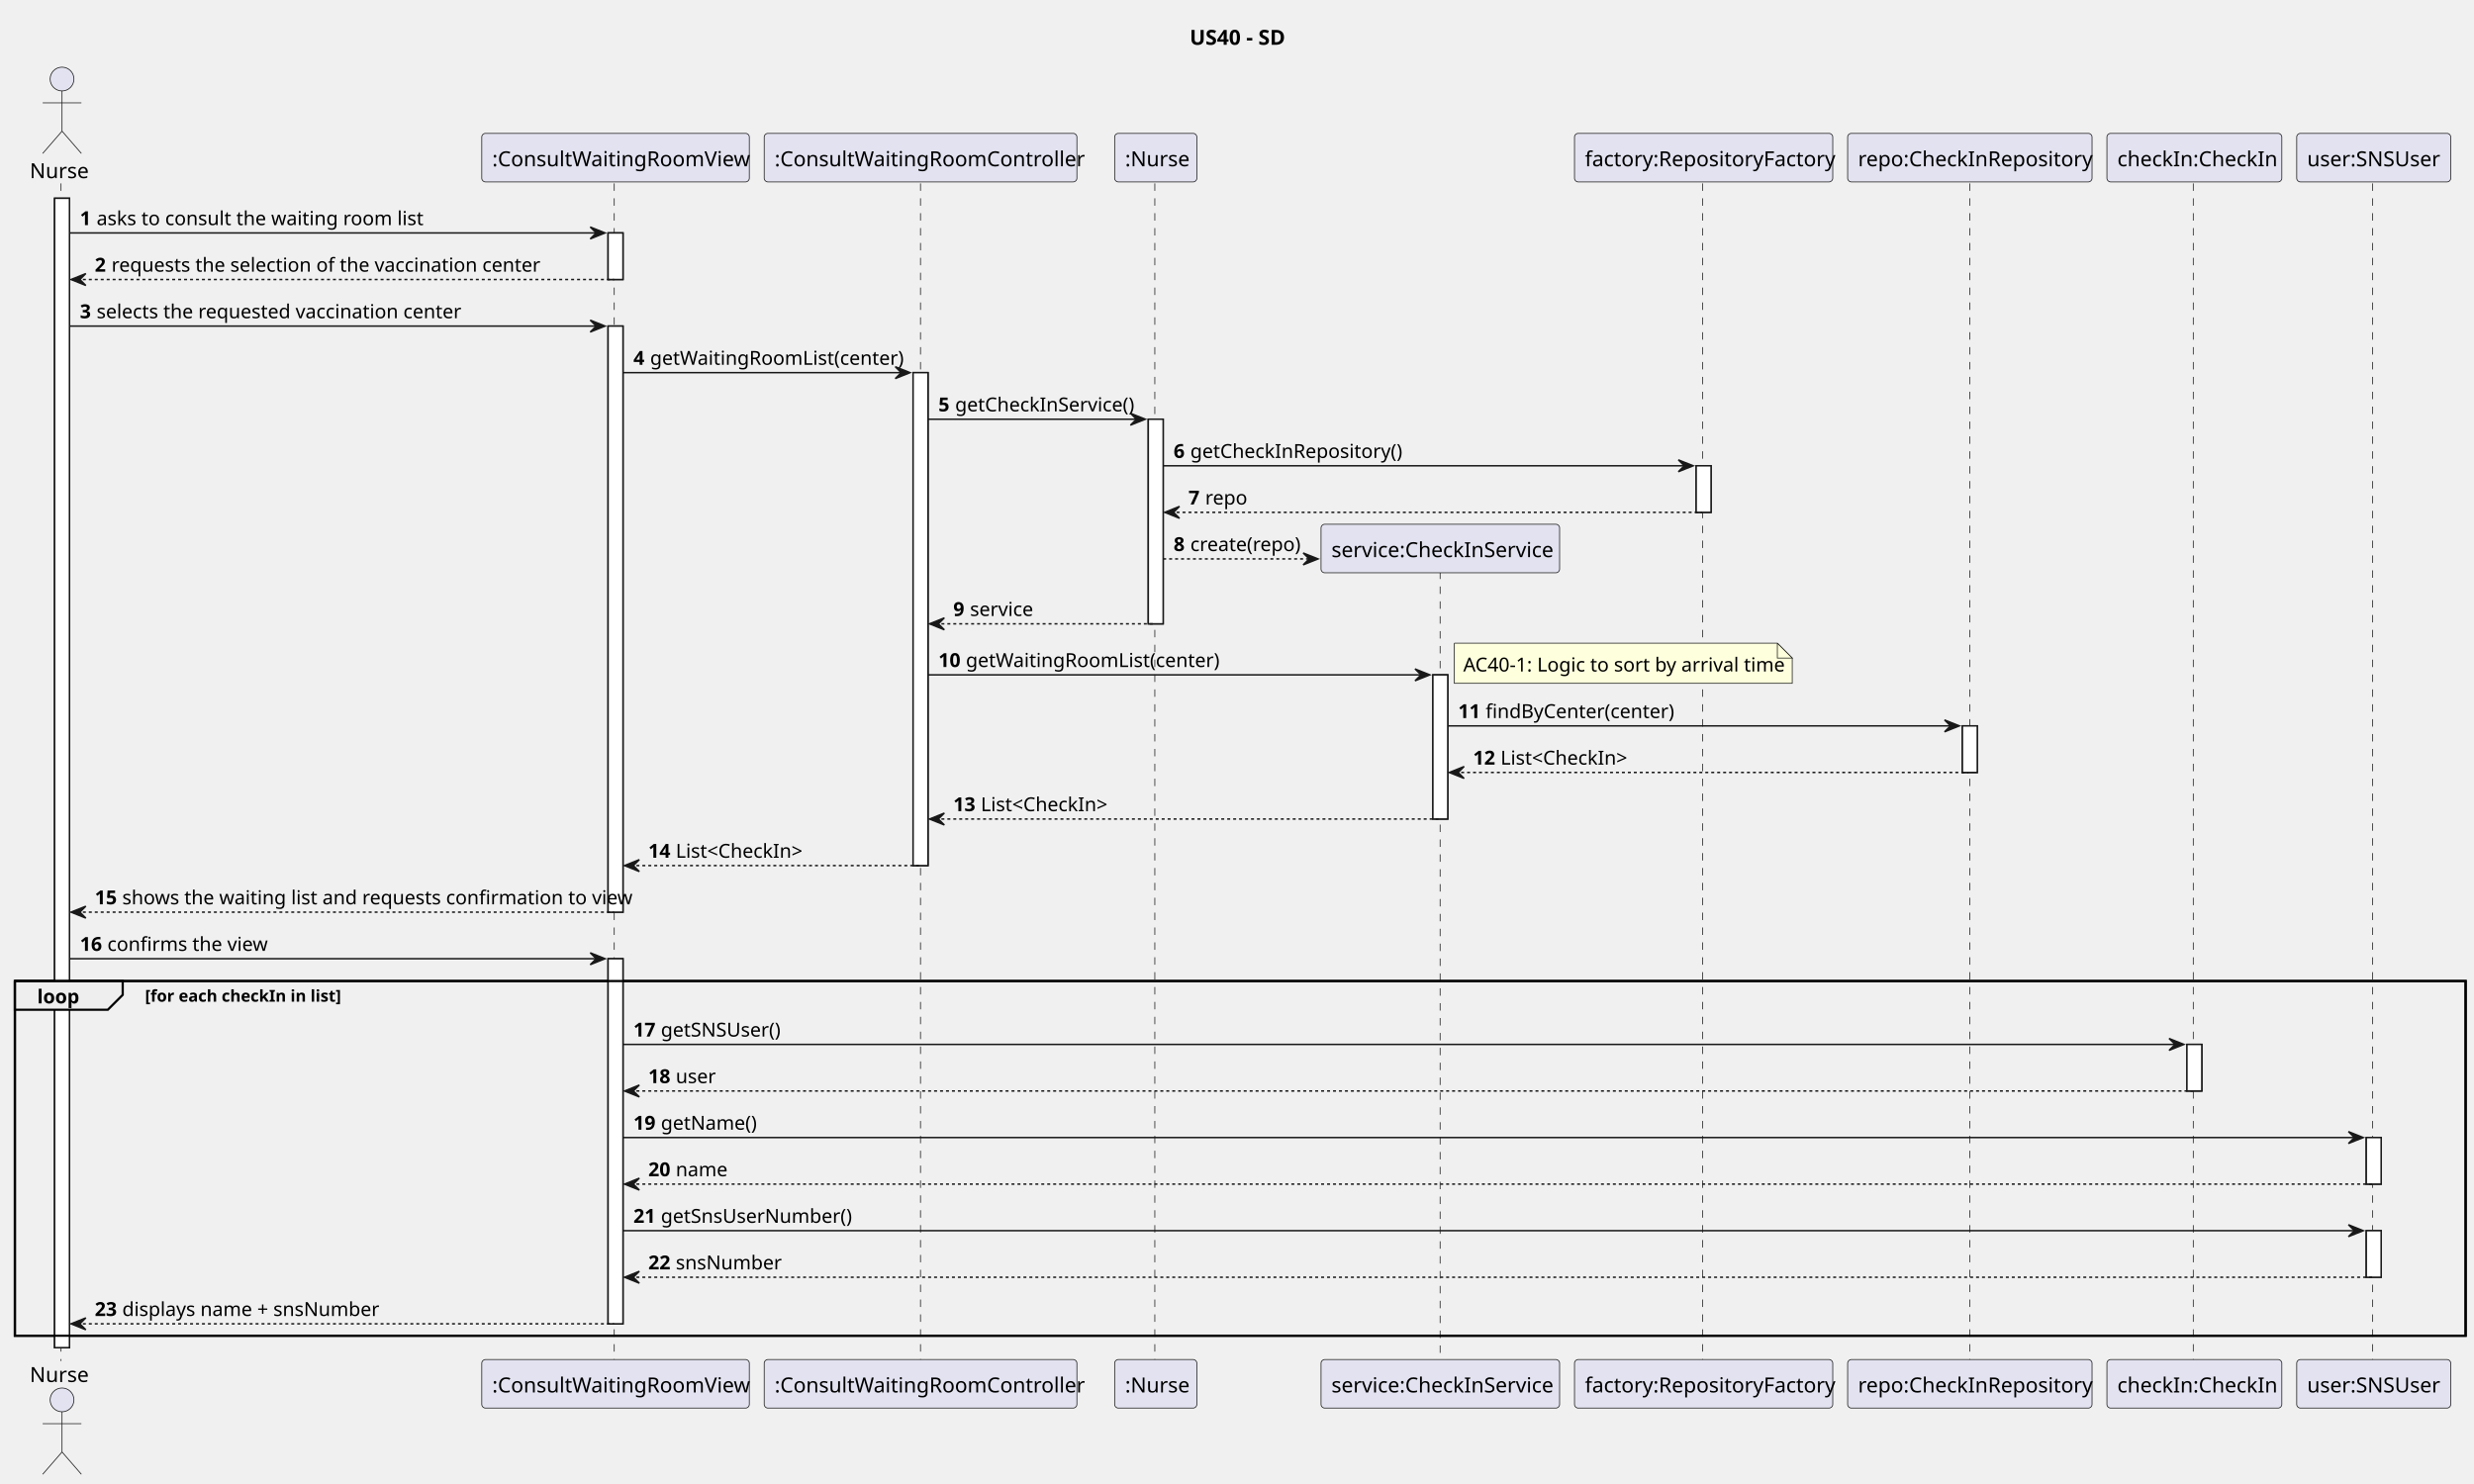
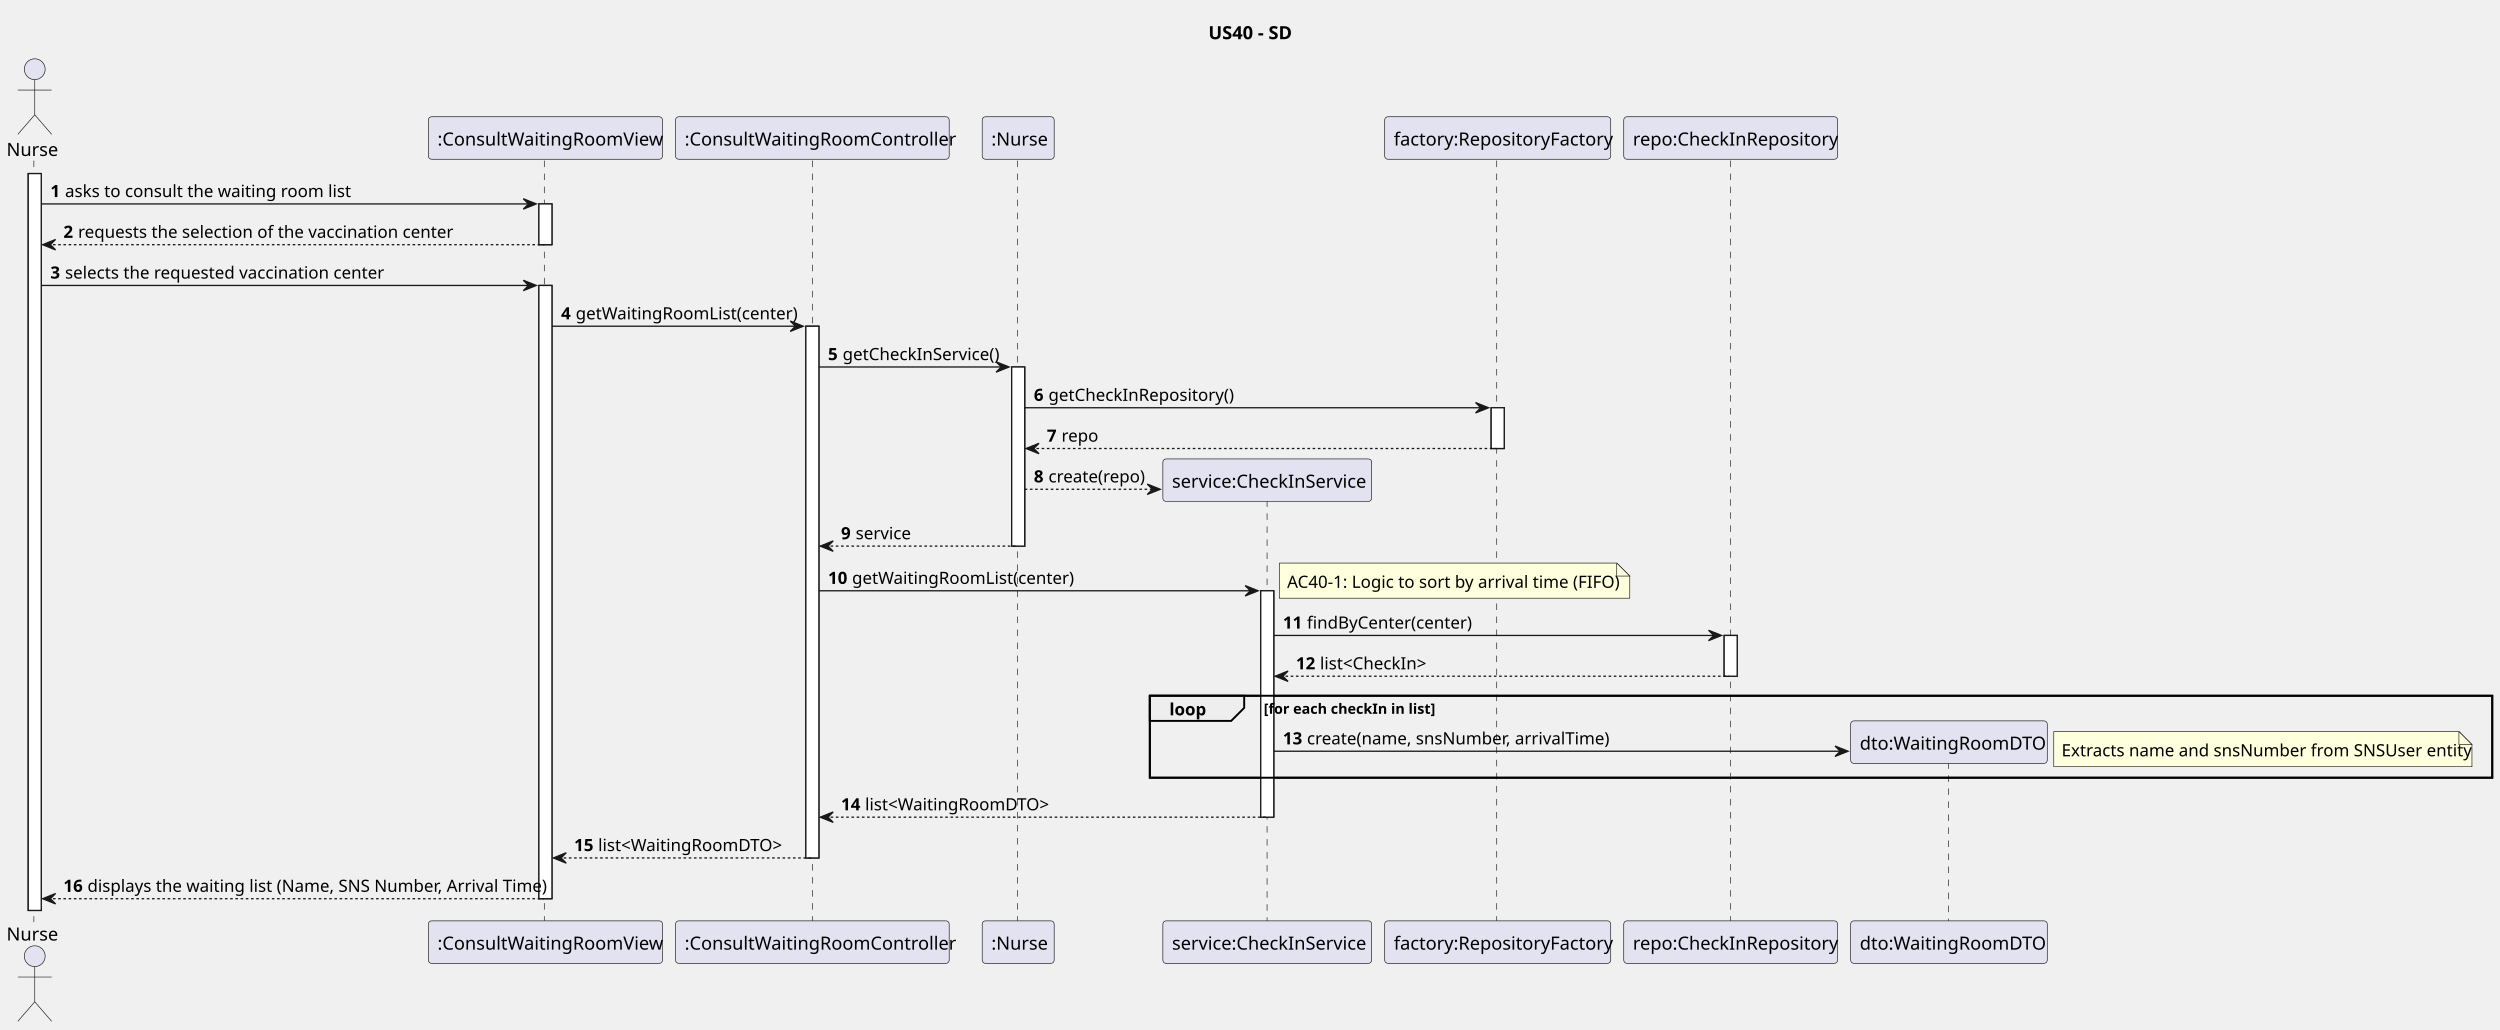
- <svg xmlns="http://www.w3.org/2000/svg" contentStyleType="text/css" data-diagram-type="SEQUENCE" height="997px" preserveAspectRatio="none" style="width:1662px;height:997px;background:#FFFFFF;" version="1.1" viewBox="0 0 1662 997" width="1662px" zoomAndPan="magnify">
+ <svg xmlns="http://www.w3.org/2000/svg" contentStyleType="text/css" data-diagram-type="SEQUENCE" height="790px" preserveAspectRatio="none" style="width:1919px;height:790px;background:#FFFFFF;" version="1.1" viewBox="0 0 1919 790" width="1919px" zoomAndPan="magnify">
  <defs />
  <g>
-     <text fill="#000000" font-family="sans-serif" font-size="14" font-weight="bold" lengthAdjust="spacing" textLength="66.91" x="799.23" y="30.107">US40 - SD</text>
-     <g>
-       <rect fill="#FFFFFF" height="772.314" style="stroke:#181818;stroke-width:1;" width="10" x="36.672" y="133.242" />
-     </g>
-     <g>
-       <rect fill="#FFFFFF" height="31.291" style="stroke:#181818;stroke-width:1;" width="10" x="408.508" y="156.533" />
-     </g>
-     <g>
-       <rect fill="#FFFFFF" height="393.822" style="stroke:#181818;stroke-width:1;" width="10" x="408.508" y="219.115" />
-     </g>
-     <g>
-       <rect fill="#FFFFFF" height="245.328" style="stroke:#181818;stroke-width:1;" width="10" x="408.508" y="644.229" />
-     </g>
-     <g>
-       <rect fill="#FFFFFF" height="331.24" style="stroke:#181818;stroke-width:1;" width="10" x="613.411" y="250.406" />
-     </g>
-     <g>
-       <rect fill="#FFFFFF" height="137.494" style="stroke:#181818;stroke-width:1;" width="10" x="771.409" y="281.697" />
-     </g>
-     <g>
-       <rect fill="#FFFFFF" height="96.873" style="stroke:#181818;stroke-width:1;" width="10" x="962.585" y="453.482" />
-     </g>
-     <g>
-       <rect fill="#FFFFFF" height="31.291" style="stroke:#181818;stroke-width:1;" width="10" x="1139.471" y="312.988" />
-     </g>
-     <g>
-       <rect fill="#FFFFFF" height="31.291" style="stroke:#181818;stroke-width:1;" width="10" x="1318.312" y="487.773" />
-     </g>
-     <g>
-       <rect fill="#FFFFFF" height="31.291" style="stroke:#181818;stroke-width:1;" width="10" x="1469.152" y="701.811" />
-     </g>
-     <g>
-       <rect fill="#FFFFFF" height="31.291" style="stroke:#181818;stroke-width:1;" width="10" x="1589.635" y="764.393" />
-     </g>
-     <g>
-       <rect fill="#FFFFFF" height="31.291" style="stroke:#181818;stroke-width:1;" width="10" x="1589.635" y="826.975" />
-     </g>
-     <rect fill="none" height="238.328" style="stroke:#000000;stroke-width:1.5;" width="1646.369" x="10" y="659.229" />
-     <g>
-       <rect fill="#000000" fill-opacity="0" height="791.314" width="8" x="37.672" y="123.242" />
-       <line style="stroke:#181818;stroke-width:0.5;stroke-dasharray:5,5;" x1="41" x2="41" y1="123.242" y2="914.557" />
-     </g>
-     <g>
-       <rect fill="#000000" fill-opacity="0" height="791.314" width="8" x="409.508" y="123.242" />
-       <line style="stroke:#181818;stroke-width:0.5;stroke-dasharray:5,5;" x1="412.643" x2="412.643" y1="123.242" y2="914.557" />
-     </g>
-     <g>
-       <rect fill="#000000" fill-opacity="0" height="791.314" width="8" x="614.411" y="123.242" />
-       <line style="stroke:#181818;stroke-width:0.5;stroke-dasharray:5,5;" x1="618.374" x2="618.374" y1="123.242" y2="914.557" />
-     </g>
-     <g>
-       <rect fill="#000000" fill-opacity="0" height="791.314" width="8" x="772.409" y="123.242" />
-       <line style="stroke:#181818;stroke-width:0.5;stroke-dasharray:5,5;" x1="775.792" x2="775.792" y1="123.242" y2="914.557" />
-     </g>
-     <g>
-       <rect fill="#000000" fill-opacity="0" height="530.467" width="8" x="963.585" y="384.09" />
-       <line style="stroke:#181818;stroke-width:0.5;stroke-dasharray:5,5;" x1="967.447" x2="967.447" y1="384.09" y2="914.557" />
-     </g>
-     <g>
-       <rect fill="#000000" fill-opacity="0" height="791.314" width="8" x="1140.471" y="123.242" />
-       <line style="stroke:#181818;stroke-width:0.5;stroke-dasharray:5,5;" x1="1143.723" x2="1143.723" y1="123.242" y2="914.557" />
-     </g>
-     <g>
-       <rect fill="#000000" fill-opacity="0" height="791.314" width="8" x="1319.312" y="123.242" />
-       <line style="stroke:#181818;stroke-width:0.5;stroke-dasharray:5,5;" x1="1323.219" x2="1323.219" y1="123.242" y2="914.557" />
-     </g>
-     <g>
-       <rect fill="#000000" fill-opacity="0" height="791.314" width="8" x="1470.152" y="123.242" />
-       <line style="stroke:#181818;stroke-width:0.5;stroke-dasharray:5,5;" x1="1473.404" x2="1473.404" y1="123.242" y2="914.557" />
-     </g>
-     <g>
-       <rect fill="#000000" fill-opacity="0" height="791.314" width="8" x="1590.635" y="123.242" />
-       <line style="stroke:#181818;stroke-width:0.5;stroke-dasharray:5,5;" x1="1593.9" x2="1593.9" y1="123.242" y2="914.557" />
+     <text fill="#000000" font-family="sans-serif" font-size="14" font-weight="bold" lengthAdjust="spacing" textLength="66.91" x="927.567" y="30.107">US40 - SD</text>
+     <g>
+       <rect fill="#FFFFFF" height="565.607" style="stroke:#181818;stroke-width:1;" width="10" x="21.672" y="133.242" />
+     </g>
+     <g>
+       <rect fill="#FFFFFF" height="31.291" style="stroke:#181818;stroke-width:1;" width="10" x="413.668" y="156.533" />
+     </g>
+     <g>
+       <rect fill="#FFFFFF" height="470.734" style="stroke:#181818;stroke-width:1;" width="10" x="413.668" y="219.115" />
+     </g>
+     <g>
+       <rect fill="#FFFFFF" height="408.152" style="stroke:#181818;stroke-width:1;" width="10" x="618.571" y="250.406" />
+     </g>
+     <g>
+       <rect fill="#FFFFFF" height="137.494" style="stroke:#181818;stroke-width:1;" width="10" x="776.569" y="281.697" />
+     </g>
+     <g>
+       <rect fill="#FFFFFF" height="173.785" style="stroke:#181818;stroke-width:1;" width="10" x="967.745" y="453.482" />
+     </g>
+     <g>
+       <rect fill="#FFFFFF" height="31.291" style="stroke:#181818;stroke-width:1;" width="10" x="1144.631" y="312.988" />
+     </g>
+     <g>
+       <rect fill="#FFFFFF" height="31.291" style="stroke:#181818;stroke-width:1;" width="10" x="1323.472" y="487.773" />
+     </g>
+     <rect fill="none" height="62.912" style="stroke:#000000;stroke-width:1.5;" width="1030.437" x="882.607" y="534.064" />
+     <g>
+       <rect fill="#000000" fill-opacity="0" height="584.607" width="8" x="22.672" y="123.242" />
+       <line style="stroke:#181818;stroke-width:0.5;stroke-dasharray:5,5;" x1="26" x2="26" y1="123.242" y2="707.85" />
+     </g>
+     <g>
+       <rect fill="#000000" fill-opacity="0" height="584.607" width="8" x="414.668" y="123.242" />
+       <line style="stroke:#181818;stroke-width:0.5;stroke-dasharray:5,5;" x1="417.803" x2="417.803" y1="123.242" y2="707.85" />
+     </g>
+     <g>
+       <rect fill="#000000" fill-opacity="0" height="584.607" width="8" x="619.571" y="123.242" />
+       <line style="stroke:#181818;stroke-width:0.5;stroke-dasharray:5,5;" x1="623.534" x2="623.534" y1="123.242" y2="707.85" />
+     </g>
+     <g>
+       <rect fill="#000000" fill-opacity="0" height="584.607" width="8" x="777.569" y="123.242" />
+       <line style="stroke:#181818;stroke-width:0.5;stroke-dasharray:5,5;" x1="780.952" x2="780.952" y1="123.242" y2="707.85" />
+     </g>
+     <g>
+       <rect fill="#000000" fill-opacity="0" height="323.76" width="8" x="968.745" y="384.09" />
+       <line style="stroke:#181818;stroke-width:0.5;stroke-dasharray:5,5;" x1="972.607" x2="972.607" y1="384.09" y2="707.85" />
+     </g>
+     <g>
+       <rect fill="#000000" fill-opacity="0" height="584.607" width="8" x="1145.631" y="123.242" />
+       <line style="stroke:#181818;stroke-width:0.5;stroke-dasharray:5,5;" x1="1148.883" x2="1148.883" y1="123.242" y2="707.85" />
+     </g>
+     <g>
+       <rect fill="#000000" fill-opacity="0" height="584.607" width="8" x="1324.472" y="123.242" />
+       <line style="stroke:#181818;stroke-width:0.5;stroke-dasharray:5,5;" x1="1328.379" x2="1328.379" y1="123.242" y2="707.85" />
+     </g>
+     <g>
+       <rect fill="#000000" fill-opacity="0" height="122.684" width="8" x="1492.03" y="585.166" />
+       <line style="stroke:#181818;stroke-width:0.5;stroke-dasharray:5,5;" x1="1495.564" x2="1495.564" y1="585.166" y2="707.85" />
    </g>
    <g class="participant participant-head" data-participant="NurseActor">
-       <text fill="#000000" font-family="sans-serif" font-size="14" lengthAdjust="spacing" textLength="37.345" x="20" y="119.728">Nurse</text>
-       <ellipse cx="41.672" cy="53.121" fill="#E2E2F0" rx="8" ry="8" style="stroke:#181818;stroke-width:0.5;" />
-       <path d="M41.672,61.121 L41.672,88.121 M28.672,69.121 L54.672,69.121 M41.672,88.121 L28.672,103.121 M41.672,88.121 L54.672,103.121" fill="none" style="stroke:#181818;stroke-width:0.5;" />
+       <text fill="#000000" font-family="sans-serif" font-size="14" lengthAdjust="spacing" textLength="37.345" x="5" y="119.728">Nurse</text>
+       <ellipse cx="26.672" cy="53.121" fill="#E2E2F0" rx="8" ry="8" style="stroke:#181818;stroke-width:0.5;" />
+       <path d="M26.672,61.121 L26.672,88.121 M13.672,69.121 L39.672,69.121 M26.672,88.121 L13.672,103.121 M26.672,88.121 L39.672,103.121" fill="none" style="stroke:#181818;stroke-width:0.5;" />
    </g>
    <g class="participant participant-tail" data-participant="NurseActor">
-       <text fill="#000000" font-family="sans-serif" font-size="14" lengthAdjust="spacing" textLength="37.345" x="20" y="928.664">Nurse</text>
-       <ellipse cx="41.672" cy="940.678" fill="#E2E2F0" rx="8" ry="8" style="stroke:#181818;stroke-width:0.5;" />
-       <path d="M41.672,948.678 L41.672,975.678 M28.672,956.678 L54.672,956.678 M41.672,975.678 L28.672,990.678 M41.672,975.678 L54.672,990.678" fill="none" style="stroke:#181818;stroke-width:0.5;" />
+       <text fill="#000000" font-family="sans-serif" font-size="14" lengthAdjust="spacing" textLength="37.345" x="5" y="721.957">Nurse</text>
+       <ellipse cx="26.672" cy="733.971" fill="#E2E2F0" rx="8" ry="8" style="stroke:#181818;stroke-width:0.5;" />
+       <path d="M26.672,741.971 L26.672,768.971 M13.672,749.971 L39.672,749.971 M26.672,768.971 L13.672,783.971 M26.672,768.971 L39.672,783.971" fill="none" style="stroke:#181818;stroke-width:0.5;" />
    </g>
    <g class="participant participant-head" data-participant="UI">
-       <rect fill="#E2E2F0" height="32.621" rx="2.5" ry="2.5" style="stroke:#181818;stroke-width:0.5;" width="179.731" x="323.643" y="89.621" />
-       <text fill="#000000" font-family="sans-serif" font-size="14" lengthAdjust="spacing" textLength="165.731" x="330.643" y="111.728">:ConsultWaitingRoomView</text>
+       <rect fill="#E2E2F0" height="32.621" rx="2.5" ry="2.5" style="stroke:#181818;stroke-width:0.5;" width="179.731" x="328.803" y="89.621" />
+       <text fill="#000000" font-family="sans-serif" font-size="14" lengthAdjust="spacing" textLength="165.731" x="335.803" y="111.728">:ConsultWaitingRoomView</text>
    </g>
    <g class="participant participant-tail" data-participant="UI">
-       <rect fill="#E2E2F0" height="32.621" rx="2.5" ry="2.5" style="stroke:#181818;stroke-width:0.5;" width="179.731" x="323.643" y="913.557" />
-       <text fill="#000000" font-family="sans-serif" font-size="14" lengthAdjust="spacing" textLength="165.731" x="330.643" y="935.664">:ConsultWaitingRoomView</text>
+       <rect fill="#E2E2F0" height="32.621" rx="2.5" ry="2.5" style="stroke:#181818;stroke-width:0.5;" width="179.731" x="328.803" y="706.85" />
+       <text fill="#000000" font-family="sans-serif" font-size="14" lengthAdjust="spacing" textLength="165.731" x="335.803" y="728.957">:ConsultWaitingRoomView</text>
    </g>
    <g class="participant participant-head" data-participant="Ctrl">
-       <rect fill="#E2E2F0" height="32.621" rx="2.5" ry="2.5" style="stroke:#181818;stroke-width:0.5;" width="210.075" x="513.374" y="89.621" />
-       <text fill="#000000" font-family="sans-serif" font-size="14" lengthAdjust="spacing" textLength="196.075" x="520.374" y="111.728">:ConsultWaitingRoomController</text>
+       <rect fill="#E2E2F0" height="32.621" rx="2.5" ry="2.5" style="stroke:#181818;stroke-width:0.5;" width="210.075" x="518.534" y="89.621" />
+       <text fill="#000000" font-family="sans-serif" font-size="14" lengthAdjust="spacing" textLength="196.075" x="525.534" y="111.728">:ConsultWaitingRoomController</text>
    </g>
    <g class="participant participant-tail" data-participant="Ctrl">
-       <rect fill="#E2E2F0" height="32.621" rx="2.5" ry="2.5" style="stroke:#181818;stroke-width:0.5;" width="210.075" x="513.374" y="913.557" />
-       <text fill="#000000" font-family="sans-serif" font-size="14" lengthAdjust="spacing" textLength="196.075" x="520.374" y="935.664">:ConsultWaitingRoomController</text>
+       <rect fill="#E2E2F0" height="32.621" rx="2.5" ry="2.5" style="stroke:#181818;stroke-width:0.5;" width="210.075" x="518.534" y="706.85" />
+       <text fill="#000000" font-family="sans-serif" font-size="14" lengthAdjust="spacing" textLength="196.075" x="525.534" y="728.957">:ConsultWaitingRoomController</text>
    </g>
    <g class="participant participant-head" data-participant="Nurse">
-       <rect fill="#E2E2F0" height="32.621" rx="2.5" ry="2.5" style="stroke:#181818;stroke-width:0.5;" width="55.234" x="748.792" y="89.621" />
-       <text fill="#000000" font-family="sans-serif" font-size="14" lengthAdjust="spacing" textLength="41.234" x="755.792" y="111.728">:Nurse</text>
+       <rect fill="#E2E2F0" height="32.621" rx="2.5" ry="2.5" style="stroke:#181818;stroke-width:0.5;" width="55.234" x="753.952" y="89.621" />
+       <text fill="#000000" font-family="sans-serif" font-size="14" lengthAdjust="spacing" textLength="41.234" x="760.952" y="111.728">:Nurse</text>
    </g>
    <g class="participant participant-tail" data-participant="Nurse">
-       <rect fill="#E2E2F0" height="32.621" rx="2.5" ry="2.5" style="stroke:#181818;stroke-width:0.5;" width="55.234" x="748.792" y="913.557" />
-       <text fill="#000000" font-family="sans-serif" font-size="14" lengthAdjust="spacing" textLength="41.234" x="755.792" y="935.664">:Nurse</text>
+       <rect fill="#E2E2F0" height="32.621" rx="2.5" ry="2.5" style="stroke:#181818;stroke-width:0.5;" width="55.234" x="753.952" y="706.85" />
+       <text fill="#000000" font-family="sans-serif" font-size="14" lengthAdjust="spacing" textLength="41.234" x="760.952" y="728.957">:Nurse</text>
    </g>
    <g class="participant participant-tail" data-participant="Service">
-       <rect fill="#E2E2F0" height="32.621" rx="2.5" ry="2.5" style="stroke:#181818;stroke-width:0.5;" width="160.275" x="887.447" y="913.557" />
-       <text fill="#000000" font-family="sans-serif" font-size="14" lengthAdjust="spacing" textLength="146.275" x="894.447" y="935.664">service:CheckInService</text>
+       <rect fill="#E2E2F0" height="32.621" rx="2.5" ry="2.5" style="stroke:#181818;stroke-width:0.5;" width="160.275" x="892.607" y="706.85" />
+       <text fill="#000000" font-family="sans-serif" font-size="14" lengthAdjust="spacing" textLength="146.275" x="899.607" y="728.957">service:CheckInService</text>
    </g>
    <g class="participant participant-head" data-participant="Factory">
-       <rect fill="#E2E2F0" height="32.621" rx="2.5" ry="2.5" style="stroke:#181818;stroke-width:0.5;" width="173.496" x="1057.723" y="89.621" />
-       <text fill="#000000" font-family="sans-serif" font-size="14" lengthAdjust="spacing" textLength="159.496" x="1064.723" y="111.728">factory:RepositoryFactory</text>
+       <rect fill="#E2E2F0" height="32.621" rx="2.5" ry="2.5" style="stroke:#181818;stroke-width:0.5;" width="173.496" x="1062.883" y="89.621" />
+       <text fill="#000000" font-family="sans-serif" font-size="14" lengthAdjust="spacing" textLength="159.496" x="1069.883" y="111.728">factory:RepositoryFactory</text>
    </g>
    <g class="participant participant-tail" data-participant="Factory">
-       <rect fill="#E2E2F0" height="32.621" rx="2.5" ry="2.5" style="stroke:#181818;stroke-width:0.5;" width="173.496" x="1057.723" y="913.557" />
-       <text fill="#000000" font-family="sans-serif" font-size="14" lengthAdjust="spacing" textLength="159.496" x="1064.723" y="935.664">factory:RepositoryFactory</text>
+       <rect fill="#E2E2F0" height="32.621" rx="2.5" ry="2.5" style="stroke:#181818;stroke-width:0.5;" width="173.496" x="1062.883" y="706.85" />
+       <text fill="#000000" font-family="sans-serif" font-size="14" lengthAdjust="spacing" textLength="159.496" x="1069.883" y="728.957">factory:RepositoryFactory</text>
    </g>
    <g class="participant participant-head" data-participant="Repo">
-       <rect fill="#E2E2F0" height="32.621" rx="2.5" ry="2.5" style="stroke:#181818;stroke-width:0.5;" width="164.185" x="1241.219" y="89.621" />
-       <text fill="#000000" font-family="sans-serif" font-size="14" lengthAdjust="spacing" textLength="150.185" x="1248.219" y="111.728">repo:CheckInRepository</text>
+       <rect fill="#E2E2F0" height="32.621" rx="2.5" ry="2.5" style="stroke:#181818;stroke-width:0.5;" width="164.185" x="1246.379" y="89.621" />
+       <text fill="#000000" font-family="sans-serif" font-size="14" lengthAdjust="spacing" textLength="150.185" x="1253.379" y="111.728">repo:CheckInRepository</text>
    </g>
    <g class="participant participant-tail" data-participant="Repo">
-       <rect fill="#E2E2F0" height="32.621" rx="2.5" ry="2.5" style="stroke:#181818;stroke-width:0.5;" width="164.185" x="1241.219" y="913.557" />
-       <text fill="#000000" font-family="sans-serif" font-size="14" lengthAdjust="spacing" textLength="150.185" x="1248.219" y="935.664">repo:CheckInRepository</text>
-     </g>
-     <g class="participant participant-head" data-participant="CheckIn">
-       <rect fill="#E2E2F0" height="32.621" rx="2.5" ry="2.5" style="stroke:#181818;stroke-width:0.5;" width="117.496" x="1415.404" y="89.621" />
-       <text fill="#000000" font-family="sans-serif" font-size="14" lengthAdjust="spacing" textLength="103.496" x="1422.404" y="111.728">checkIn:CheckIn</text>
-     </g>
-     <g class="participant participant-tail" data-participant="CheckIn">
-       <rect fill="#E2E2F0" height="32.621" rx="2.5" ry="2.5" style="stroke:#181818;stroke-width:0.5;" width="117.496" x="1415.404" y="913.557" />
-       <text fill="#000000" font-family="sans-serif" font-size="14" lengthAdjust="spacing" textLength="103.496" x="1422.404" y="935.664">checkIn:CheckIn</text>
-     </g>
-     <g class="participant participant-head" data-participant="User">
-       <rect fill="#E2E2F0" height="32.621" rx="2.5" ry="2.5" style="stroke:#181818;stroke-width:0.5;" width="103.469" x="1542.9" y="89.621" />
-       <text fill="#000000" font-family="sans-serif" font-size="14" lengthAdjust="spacing" textLength="89.469" x="1549.9" y="111.728">user:SNSUser</text>
-     </g>
-     <g class="participant participant-tail" data-participant="User">
-       <rect fill="#E2E2F0" height="32.621" rx="2.5" ry="2.5" style="stroke:#181818;stroke-width:0.5;" width="103.469" x="1542.9" y="913.557" />
-       <text fill="#000000" font-family="sans-serif" font-size="14" lengthAdjust="spacing" textLength="89.469" x="1549.9" y="935.664">user:SNSUser</text>
-     </g>
-     <g>
-       <rect fill="#FFFFFF" height="772.314" style="stroke:#181818;stroke-width:1;" width="10" x="36.672" y="133.242" />
-     </g>
-     <g>
-       <rect fill="#FFFFFF" height="31.291" style="stroke:#181818;stroke-width:1;" width="10" x="408.508" y="156.533" />
-     </g>
-     <g>
-       <rect fill="#FFFFFF" height="393.822" style="stroke:#181818;stroke-width:1;" width="10" x="408.508" y="219.115" />
-     </g>
-     <g>
-       <rect fill="#FFFFFF" height="245.328" style="stroke:#181818;stroke-width:1;" width="10" x="408.508" y="644.229" />
-     </g>
-     <g>
-       <rect fill="#FFFFFF" height="331.24" style="stroke:#181818;stroke-width:1;" width="10" x="613.411" y="250.406" />
-     </g>
-     <g>
-       <rect fill="#FFFFFF" height="137.494" style="stroke:#181818;stroke-width:1;" width="10" x="771.409" y="281.697" />
-     </g>
-     <g>
-       <rect fill="#FFFFFF" height="96.873" style="stroke:#181818;stroke-width:1;" width="10" x="962.585" y="453.482" />
-     </g>
-     <g>
-       <rect fill="#FFFFFF" height="31.291" style="stroke:#181818;stroke-width:1;" width="10" x="1139.471" y="312.988" />
-     </g>
-     <g>
-       <rect fill="#FFFFFF" height="31.291" style="stroke:#181818;stroke-width:1;" width="10" x="1318.312" y="487.773" />
-     </g>
-     <g>
-       <rect fill="#FFFFFF" height="31.291" style="stroke:#181818;stroke-width:1;" width="10" x="1469.152" y="701.811" />
-     </g>
-     <g>
-       <rect fill="#FFFFFF" height="31.291" style="stroke:#181818;stroke-width:1;" width="10" x="1589.635" y="764.393" />
-     </g>
-     <g>
-       <rect fill="#FFFFFF" height="31.291" style="stroke:#181818;stroke-width:1;" width="10" x="1589.635" y="826.975" />
+       <rect fill="#E2E2F0" height="32.621" rx="2.5" ry="2.5" style="stroke:#181818;stroke-width:0.5;" width="164.185" x="1246.379" y="706.85" />
+       <text fill="#000000" font-family="sans-serif" font-size="14" lengthAdjust="spacing" textLength="150.185" x="1253.379" y="728.957">repo:CheckInRepository</text>
+     </g>
+     <g class="participant participant-tail" data-participant="DTO">
+       <rect fill="#E2E2F0" height="32.621" rx="2.5" ry="2.5" style="stroke:#181818;stroke-width:0.5;" width="150.931" x="1420.564" y="706.85" />
+       <text fill="#000000" font-family="sans-serif" font-size="14" lengthAdjust="spacing" textLength="136.931" x="1427.564" y="728.957">dto:WaitingRoomDTO</text>
+     </g>
+     <g>
+       <rect fill="#FFFFFF" height="565.607" style="stroke:#181818;stroke-width:1;" width="10" x="21.672" y="133.242" />
+     </g>
+     <g>
+       <rect fill="#FFFFFF" height="31.291" style="stroke:#181818;stroke-width:1;" width="10" x="413.668" y="156.533" />
+     </g>
+     <g>
+       <rect fill="#FFFFFF" height="470.734" style="stroke:#181818;stroke-width:1;" width="10" x="413.668" y="219.115" />
+     </g>
+     <g>
+       <rect fill="#FFFFFF" height="408.152" style="stroke:#181818;stroke-width:1;" width="10" x="618.571" y="250.406" />
+     </g>
+     <g>
+       <rect fill="#FFFFFF" height="137.494" style="stroke:#181818;stroke-width:1;" width="10" x="776.569" y="281.697" />
+     </g>
+     <g>
+       <rect fill="#FFFFFF" height="173.785" style="stroke:#181818;stroke-width:1;" width="10" x="967.745" y="453.482" />
+     </g>
+     <g>
+       <rect fill="#FFFFFF" height="31.291" style="stroke:#181818;stroke-width:1;" width="10" x="1144.631" y="312.988" />
+     </g>
+     <g>
+       <rect fill="#FFFFFF" height="31.291" style="stroke:#181818;stroke-width:1;" width="10" x="1323.472" y="487.773" />
    </g>
    <g class="message" data-participant-1="NurseActor" data-participant-2="UI">
-       <polygon fill="#181818" points="396.508,152.533,406.508,156.533,396.508,160.533,400.508,156.533" style="stroke:#181818;stroke-width:1;" />
-       <line style="stroke:#181818;stroke-width:1;" x1="46.672" x2="402.508" y1="156.533" y2="156.533" />
-       <text fill="#000000" font-family="sans-serif" font-size="13" font-weight="bold" lengthAdjust="spacing" textLength="7.23" x="53.672" y="151.27">1</text>
-       <text fill="#000000" font-family="sans-serif" font-size="13" lengthAdjust="spacing" textLength="204.477" x="64.902" y="151.27">asks to consult the waiting room list</text>
+       <polygon fill="#181818" points="401.668,152.533,411.668,156.533,401.668,160.533,405.668,156.533" style="stroke:#181818;stroke-width:1;" />
+       <line style="stroke:#181818;stroke-width:1;" x1="31.672" x2="407.668" y1="156.533" y2="156.533" />
+       <text fill="#000000" font-family="sans-serif" font-size="13" font-weight="bold" lengthAdjust="spacing" textLength="7.23" x="38.672" y="151.27">1</text>
+       <text fill="#000000" font-family="sans-serif" font-size="13" lengthAdjust="spacing" textLength="204.477" x="49.902" y="151.27">asks to consult the waiting room list</text>
    </g>
    <g class="message" data-participant-1="UI" data-participant-2="NurseActor">
-       <polygon fill="#181818" points="57.672,183.824,47.672,187.824,57.672,191.824,53.672,187.824" style="stroke:#181818;stroke-width:1;" />
-       <line style="stroke:#181818;stroke-width:1;stroke-dasharray:2,2;" x1="51.672" x2="412.508" y1="187.824" y2="187.824" />
-       <text fill="#000000" font-family="sans-serif" font-size="13" font-weight="bold" lengthAdjust="spacing" textLength="7.23" x="63.672" y="182.561">2</text>
-       <text fill="#000000" font-family="sans-serif" font-size="13" lengthAdjust="spacing" textLength="270.994" x="74.902" y="182.561">requests the selection of the vaccination center</text>
+       <polygon fill="#181818" points="42.672,183.824,32.672,187.824,42.672,191.824,38.672,187.824" style="stroke:#181818;stroke-width:1;" />
+       <line style="stroke:#181818;stroke-width:1;stroke-dasharray:2,2;" x1="36.672" x2="417.668" y1="187.824" y2="187.824" />
+       <text fill="#000000" font-family="sans-serif" font-size="13" font-weight="bold" lengthAdjust="spacing" textLength="7.23" x="48.672" y="182.561">2</text>
+       <text fill="#000000" font-family="sans-serif" font-size="13" lengthAdjust="spacing" textLength="270.994" x="59.902" y="182.561">requests the selection of the vaccination center</text>
    </g>
    <g class="message" data-participant-1="NurseActor" data-participant-2="UI">
-       <polygon fill="#181818" points="396.508,215.115,406.508,219.115,396.508,223.115,400.508,219.115" style="stroke:#181818;stroke-width:1;" />
-       <line style="stroke:#181818;stroke-width:1;" x1="46.672" x2="402.508" y1="219.115" y2="219.115" />
-       <text fill="#000000" font-family="sans-serif" font-size="13" font-weight="bold" lengthAdjust="spacing" textLength="7.23" x="53.672" y="213.852">3</text>
-       <text fill="#000000" font-family="sans-serif" font-size="13" lengthAdjust="spacing" textLength="231.969" x="64.902" y="213.852">selects the requested vaccination center</text>
+       <polygon fill="#181818" points="401.668,215.115,411.668,219.115,401.668,223.115,405.668,219.115" style="stroke:#181818;stroke-width:1;" />
+       <line style="stroke:#181818;stroke-width:1;" x1="31.672" x2="407.668" y1="219.115" y2="219.115" />
+       <text fill="#000000" font-family="sans-serif" font-size="13" font-weight="bold" lengthAdjust="spacing" textLength="7.23" x="38.672" y="213.852">3</text>
+       <text fill="#000000" font-family="sans-serif" font-size="13" lengthAdjust="spacing" textLength="231.969" x="49.902" y="213.852">selects the requested vaccination center</text>
    </g>
    <g class="message" data-participant-1="UI" data-participant-2="Ctrl">
-       <polygon fill="#181818" points="601.411,246.406,611.411,250.406,601.411,254.406,605.411,250.406" style="stroke:#181818;stroke-width:1;" />
-       <line style="stroke:#181818;stroke-width:1;" x1="418.508" x2="607.411" y1="250.406" y2="250.406" />
-       <text fill="#000000" font-family="sans-serif" font-size="13" font-weight="bold" lengthAdjust="spacing" textLength="7.23" x="425.508" y="245.144">4</text>
-       <text fill="#000000" font-family="sans-serif" font-size="13" lengthAdjust="spacing" textLength="161.116" x="436.738" y="245.144">getWaitingRoomList(center)</text>
+       <polygon fill="#181818" points="606.571,246.406,616.571,250.406,606.571,254.406,610.571,250.406" style="stroke:#181818;stroke-width:1;" />
+       <line style="stroke:#181818;stroke-width:1;" x1="423.668" x2="612.571" y1="250.406" y2="250.406" />
+       <text fill="#000000" font-family="sans-serif" font-size="13" font-weight="bold" lengthAdjust="spacing" textLength="7.23" x="430.668" y="245.144">4</text>
+       <text fill="#000000" font-family="sans-serif" font-size="13" lengthAdjust="spacing" textLength="161.116" x="441.898" y="245.144">getWaitingRoomList(center)</text>
    </g>
    <g class="message" data-participant-1="Ctrl" data-participant-2="Nurse">
-       <polygon fill="#181818" points="759.409,277.697,769.409,281.697,759.409,285.697,763.409,281.697" style="stroke:#181818;stroke-width:1;" />
-       <line style="stroke:#181818;stroke-width:1;" x1="623.411" x2="765.409" y1="281.697" y2="281.697" />
-       <text fill="#000000" font-family="sans-serif" font-size="13" font-weight="bold" lengthAdjust="spacing" textLength="7.23" x="630.411" y="276.435">5</text>
-       <text fill="#000000" font-family="sans-serif" font-size="13" lengthAdjust="spacing" textLength="117.768" x="641.641" y="276.435">getCheckInService()</text>
+       <polygon fill="#181818" points="764.569,277.697,774.569,281.697,764.569,285.697,768.569,281.697" style="stroke:#181818;stroke-width:1;" />
+       <line style="stroke:#181818;stroke-width:1;" x1="628.571" x2="770.569" y1="281.697" y2="281.697" />
+       <text fill="#000000" font-family="sans-serif" font-size="13" font-weight="bold" lengthAdjust="spacing" textLength="7.23" x="635.571" y="276.435">5</text>
+       <text fill="#000000" font-family="sans-serif" font-size="13" lengthAdjust="spacing" textLength="117.768" x="646.801" y="276.435">getCheckInService()</text>
    </g>
    <g class="message" data-participant-1="Nurse" data-participant-2="Factory">
-       <polygon fill="#181818" points="1127.471,308.988,1137.471,312.988,1127.471,316.988,1131.471,312.988" style="stroke:#181818;stroke-width:1;" />
-       <line style="stroke:#181818;stroke-width:1;" x1="781.409" x2="1133.471" y1="312.988" y2="312.988" />
-       <text fill="#000000" font-family="sans-serif" font-size="13" font-weight="bold" lengthAdjust="spacing" textLength="7.23" x="788.409" y="307.726">6</text>
-       <text fill="#000000" font-family="sans-serif" font-size="13" lengthAdjust="spacing" textLength="136.557" x="799.639" y="307.726">getCheckInRepository()</text>
+       <polygon fill="#181818" points="1132.631,308.988,1142.631,312.988,1132.631,316.988,1136.631,312.988" style="stroke:#181818;stroke-width:1;" />
+       <line style="stroke:#181818;stroke-width:1;" x1="786.569" x2="1138.631" y1="312.988" y2="312.988" />
+       <text fill="#000000" font-family="sans-serif" font-size="13" font-weight="bold" lengthAdjust="spacing" textLength="7.23" x="793.569" y="307.726">6</text>
+       <text fill="#000000" font-family="sans-serif" font-size="13" lengthAdjust="spacing" textLength="136.557" x="804.799" y="307.726">getCheckInRepository()</text>
    </g>
    <g class="message" data-participant-1="Factory" data-participant-2="Nurse">
-       <polygon fill="#181818" points="792.409,340.279,782.409,344.279,792.409,348.279,788.409,344.279" style="stroke:#181818;stroke-width:1;" />
-       <line style="stroke:#181818;stroke-width:1;stroke-dasharray:2,2;" x1="786.409" x2="1143.471" y1="344.279" y2="344.279" />
-       <text fill="#000000" font-family="sans-serif" font-size="13" font-weight="bold" lengthAdjust="spacing" textLength="7.23" x="798.409" y="339.017">7</text>
-       <text fill="#000000" font-family="sans-serif" font-size="13" lengthAdjust="spacing" textLength="26.019" x="809.639" y="339.017">repo</text>
+       <polygon fill="#181818" points="797.569,340.279,787.569,344.279,797.569,348.279,793.569,344.279" style="stroke:#181818;stroke-width:1;" />
+       <line style="stroke:#181818;stroke-width:1;stroke-dasharray:2,2;" x1="791.569" x2="1148.631" y1="344.279" y2="344.279" />
+       <text fill="#000000" font-family="sans-serif" font-size="13" font-weight="bold" lengthAdjust="spacing" textLength="7.23" x="803.569" y="339.017">7</text>
+       <text fill="#000000" font-family="sans-serif" font-size="13" lengthAdjust="spacing" textLength="26.019" x="814.799" y="339.017">repo</text>
    </g>
    <g class="message" data-participant-1="Nurse" data-participant-2="Service">
-       <polygon fill="#181818" points="875.447,371.57,885.447,375.57,875.447,379.57,879.447,375.57" style="stroke:#181818;stroke-width:1;" />
-       <line style="stroke:#181818;stroke-width:1;stroke-dasharray:2,2;" x1="781.409" x2="881.447" y1="375.57" y2="375.57" />
-       <text fill="#000000" font-family="sans-serif" font-size="13" font-weight="bold" lengthAdjust="spacing" textLength="7.23" x="788.409" y="370.308">8</text>
-       <text fill="#000000" font-family="sans-serif" font-size="13" lengthAdjust="spacing" textLength="70.808" x="799.639" y="370.308">create(repo)</text>
-     </g>
-     <rect fill="#E2E2F0" height="32.621" rx="2.5" ry="2.5" style="stroke:#181818;stroke-width:0.5;" width="160.275" x="887.447" y="352.279" />
-     <text fill="#000000" font-family="sans-serif" font-size="14" lengthAdjust="spacing" textLength="146.275" x="894.447" y="374.387">service:CheckInService</text>
+       <polygon fill="#181818" points="880.607,371.57,890.607,375.57,880.607,379.57,884.607,375.57" style="stroke:#181818;stroke-width:1;" />
+       <line style="stroke:#181818;stroke-width:1;stroke-dasharray:2,2;" x1="786.569" x2="886.607" y1="375.57" y2="375.57" />
+       <text fill="#000000" font-family="sans-serif" font-size="13" font-weight="bold" lengthAdjust="spacing" textLength="7.23" x="793.569" y="370.308">8</text>
+       <text fill="#000000" font-family="sans-serif" font-size="13" lengthAdjust="spacing" textLength="70.808" x="804.799" y="370.308">create(repo)</text>
+     </g>
+     <rect fill="#E2E2F0" height="32.621" rx="2.5" ry="2.5" style="stroke:#181818;stroke-width:0.5;" width="160.275" x="892.607" y="352.279" />
+     <text fill="#000000" font-family="sans-serif" font-size="14" lengthAdjust="spacing" textLength="146.275" x="899.607" y="374.387">service:CheckInService</text>
    <g class="message" data-participant-1="Nurse" data-participant-2="Ctrl">
-       <polygon fill="#181818" points="634.411,415.191,624.411,419.191,634.411,423.191,630.411,419.191" style="stroke:#181818;stroke-width:1;" />
-       <line style="stroke:#181818;stroke-width:1;stroke-dasharray:2,2;" x1="628.411" x2="775.409" y1="419.191" y2="419.191" />
-       <text fill="#000000" font-family="sans-serif" font-size="13" font-weight="bold" lengthAdjust="spacing" textLength="7.23" x="640.411" y="413.929">9</text>
-       <text fill="#000000" font-family="sans-serif" font-size="13" lengthAdjust="spacing" textLength="41.177" x="651.641" y="413.929">service</text>
+       <polygon fill="#181818" points="639.571,415.191,629.571,419.191,639.571,423.191,635.571,419.191" style="stroke:#181818;stroke-width:1;" />
+       <line style="stroke:#181818;stroke-width:1;stroke-dasharray:2,2;" x1="633.571" x2="780.569" y1="419.191" y2="419.191" />
+       <text fill="#000000" font-family="sans-serif" font-size="13" font-weight="bold" lengthAdjust="spacing" textLength="7.23" x="645.571" y="413.929">9</text>
+       <text fill="#000000" font-family="sans-serif" font-size="13" lengthAdjust="spacing" textLength="41.177" x="656.801" y="413.929">service</text>
    </g>
    <g class="message" data-participant-1="Ctrl" data-participant-2="Service">
-       <polygon fill="#181818" points="950.585,449.482,960.585,453.482,950.585,457.482,954.585,453.482" style="stroke:#181818;stroke-width:1;" />
-       <line style="stroke:#181818;stroke-width:1;" x1="623.411" x2="956.585" y1="453.482" y2="453.482" />
-       <text fill="#000000" font-family="sans-serif" font-size="13" font-weight="bold" lengthAdjust="spacing" textLength="14.46" x="630.411" y="448.22">10</text>
-       <text fill="#000000" font-family="sans-serif" font-size="13" lengthAdjust="spacing" textLength="161.116" x="648.871" y="448.22">getWaitingRoomList(center)</text>
-     </g>
-     <path d="M977,432.191 L977,459.191 L1204,459.191 L1204,442.191 L1194,432.191 L977,432.191" fill="#FEFFDD" style="stroke:#181818;stroke-width:0.5;" />
-     <path d="M1194,432.191 L1194,442.191 L1204,442.191 L1194,432.191" fill="#FEFFDD" style="stroke:#181818;stroke-width:0.5;" />
-     <text fill="#000000" font-family="sans-serif" font-size="13" lengthAdjust="spacing" textLength="206.635" x="983" y="451.22">AC40-1: Logic to sort by arrival time</text>
+       <polygon fill="#181818" points="955.745,449.482,965.745,453.482,955.745,457.482,959.745,453.482" style="stroke:#181818;stroke-width:1;" />
+       <line style="stroke:#181818;stroke-width:1;" x1="628.571" x2="961.745" y1="453.482" y2="453.482" />
+       <text fill="#000000" font-family="sans-serif" font-size="13" font-weight="bold" lengthAdjust="spacing" textLength="14.46" x="635.571" y="448.22">10</text>
+       <text fill="#000000" font-family="sans-serif" font-size="13" lengthAdjust="spacing" textLength="161.116" x="654.031" y="448.22">getWaitingRoomList(center)</text>
+     </g>
+     <path d="M982,432.191 L982,459.191 L1251,459.191 L1251,442.191 L1241,432.191 L982,432.191" fill="#FEFFDD" style="stroke:#181818;stroke-width:0.5;" />
+     <path d="M1241,432.191 L1241,442.191 L1251,442.191 L1241,432.191" fill="#FEFFDD" style="stroke:#181818;stroke-width:0.5;" />
+     <text fill="#000000" font-family="sans-serif" font-size="13" lengthAdjust="spacing" textLength="248.511" x="988" y="451.22">AC40-1: Logic to sort by arrival time (FIFO)</text>
    <g class="message" data-participant-1="Service" data-participant-2="Repo">
-       <polygon fill="#181818" points="1306.312,483.773,1316.312,487.773,1306.312,491.773,1310.312,487.773" style="stroke:#181818;stroke-width:1;" />
-       <line style="stroke:#181818;stroke-width:1;" x1="972.585" x2="1312.312" y1="487.773" y2="487.773" />
-       <text fill="#000000" font-family="sans-serif" font-size="13" font-weight="bold" lengthAdjust="spacing" textLength="14.46" x="979.585" y="482.511">11</text>
-       <text fill="#000000" font-family="sans-serif" font-size="13" lengthAdjust="spacing" textLength="119.939" x="998.045" y="482.511">findByCenter(center)</text>
+       <polygon fill="#181818" points="1311.472,483.773,1321.472,487.773,1311.472,491.773,1315.472,487.773" style="stroke:#181818;stroke-width:1;" />
+       <line style="stroke:#181818;stroke-width:1;" x1="977.745" x2="1317.472" y1="487.773" y2="487.773" />
+       <text fill="#000000" font-family="sans-serif" font-size="13" font-weight="bold" lengthAdjust="spacing" textLength="14.46" x="984.745" y="482.511">11</text>
+       <text fill="#000000" font-family="sans-serif" font-size="13" lengthAdjust="spacing" textLength="119.939" x="1003.205" y="482.511">findByCenter(center)</text>
    </g>
    <g class="message" data-participant-1="Repo" data-participant-2="Service">
-       <polygon fill="#181818" points="983.585,515.064,973.585,519.064,983.585,523.064,979.585,519.064" style="stroke:#181818;stroke-width:1;" />
-       <line style="stroke:#181818;stroke-width:1;stroke-dasharray:2,2;" x1="977.585" x2="1322.312" y1="519.064" y2="519.064" />
-       <text fill="#000000" font-family="sans-serif" font-size="13" font-weight="bold" lengthAdjust="spacing" textLength="14.46" x="989.585" y="513.802">12</text>
-       <text fill="#000000" font-family="sans-serif" font-size="13" lengthAdjust="spacing" textLength="83.103" x="1008.045" y="513.802">List&lt;CheckIn&gt;</text>
-     </g>
+       <polygon fill="#181818" points="988.745,515.064,978.745,519.064,988.745,523.064,984.745,519.064" style="stroke:#181818;stroke-width:1;" />
+       <line style="stroke:#181818;stroke-width:1;stroke-dasharray:2,2;" x1="982.745" x2="1327.472" y1="519.064" y2="519.064" />
+       <text fill="#000000" font-family="sans-serif" font-size="13" font-weight="bold" lengthAdjust="spacing" textLength="14.46" x="994.745" y="513.802">12</text>
+       <text fill="#000000" font-family="sans-serif" font-size="13" lengthAdjust="spacing" textLength="78.762" x="1013.205" y="513.802">list&lt;CheckIn&gt;</text>
+     </g>
+     <path d="M882.607,534.064 L955.042,534.064 L955.042,543.356 L945.042,553.356 L882.607,553.356 L882.607,534.064" fill="#EEEEEE" style="stroke:#000000;stroke-width:1.5;" />
+     <rect fill="none" height="62.912" style="stroke:#000000;stroke-width:1.5;" width="1030.437" x="882.607" y="534.064" />
+     <text fill="#000000" font-family="sans-serif" font-size="13" font-weight="bold" lengthAdjust="spacing" textLength="27.435" x="897.607" y="549.093">loop</text>
+     <text fill="#000000" font-family="sans-serif" font-size="11" font-weight="bold" lengthAdjust="spacing" textLength="125.92" x="970.042" y="547.935">[for each checkIn in list]</text>
+     <g class="message" data-participant-1="Service" data-participant-2="DTO">
+       <polygon fill="#181818" points="1408.564,572.646,1418.564,576.646,1408.564,580.646,1412.564,576.646" style="stroke:#181818;stroke-width:1;" />
+       <line style="stroke:#181818;stroke-width:1;" x1="977.745" x2="1414.564" y1="576.646" y2="576.646" />
+       <text fill="#000000" font-family="sans-serif" font-size="13" font-weight="bold" lengthAdjust="spacing" textLength="14.46" x="984.745" y="571.384">13</text>
+       <text fill="#000000" font-family="sans-serif" font-size="13" lengthAdjust="spacing" textLength="222.504" x="1003.205" y="571.384">create(name, snsNumber, arrivalTime)</text>
+     </g>
+     <rect fill="#E2E2F0" height="32.621" rx="2.5" ry="2.5" style="stroke:#181818;stroke-width:0.5;" width="150.931" x="1420.564" y="553.356" />
+     <text fill="#000000" font-family="sans-serif" font-size="14" lengthAdjust="spacing" textLength="136.931" x="1427.564" y="575.463">dto:WaitingRoomDTO</text>
+     <path d="M1576.465,561.52 L1576.465,588.52 L1897.465,588.52 L1897.465,571.52 L1887.465,561.52 L1576.465,561.52" fill="#FEFFDD" style="stroke:#181818;stroke-width:0.5;" />
+     <path d="M1887.465,561.52 L1887.465,571.52 L1897.465,571.52 L1887.465,561.52" fill="#FEFFDD" style="stroke:#181818;stroke-width:0.5;" />
+     <text fill="#000000" font-family="sans-serif" font-size="13" lengthAdjust="spacing" textLength="300.549" x="1582.465" y="580.549">Extracts name and snsNumber from SNSUser entity</text>
    <g class="message" data-participant-1="Service" data-participant-2="Ctrl">
-       <polygon fill="#181818" points="634.411,546.356,624.411,550.356,634.411,554.356,630.411,550.356" style="stroke:#181818;stroke-width:1;" />
-       <line style="stroke:#181818;stroke-width:1;stroke-dasharray:2,2;" x1="628.411" x2="966.585" y1="550.356" y2="550.356" />
-       <text fill="#000000" font-family="sans-serif" font-size="13" font-weight="bold" lengthAdjust="spacing" textLength="14.46" x="640.411" y="545.093">13</text>
-       <text fill="#000000" font-family="sans-serif" font-size="13" lengthAdjust="spacing" textLength="83.103" x="658.871" y="545.093">List&lt;CheckIn&gt;</text>
+       <polygon fill="#181818" points="639.571,623.268,629.571,627.268,639.571,631.268,635.571,627.268" style="stroke:#181818;stroke-width:1;" />
+       <line style="stroke:#181818;stroke-width:1;stroke-dasharray:2,2;" x1="633.571" x2="971.745" y1="627.268" y2="627.268" />
+       <text fill="#000000" font-family="sans-serif" font-size="13" font-weight="bold" lengthAdjust="spacing" textLength="14.46" x="645.571" y="622.005">14</text>
+       <text fill="#000000" font-family="sans-serif" font-size="13" lengthAdjust="spacing" textLength="136.538" x="664.031" y="622.005">list&lt;WaitingRoomDTO&gt;</text>
    </g>
    <g class="message" data-participant-1="Ctrl" data-participant-2="UI">
-       <polygon fill="#181818" points="429.508,577.646,419.508,581.646,429.508,585.646,425.508,581.646" style="stroke:#181818;stroke-width:1;" />
-       <line style="stroke:#181818;stroke-width:1;stroke-dasharray:2,2;" x1="423.508" x2="617.411" y1="581.646" y2="581.646" />
-       <text fill="#000000" font-family="sans-serif" font-size="13" font-weight="bold" lengthAdjust="spacing" textLength="14.46" x="435.508" y="576.384">14</text>
-       <text fill="#000000" font-family="sans-serif" font-size="13" lengthAdjust="spacing" textLength="83.103" x="453.968" y="576.384">List&lt;CheckIn&gt;</text>
+       <polygon fill="#181818" points="434.668,654.559,424.668,658.559,434.668,662.559,430.668,658.559" style="stroke:#181818;stroke-width:1;" />
+       <line style="stroke:#181818;stroke-width:1;stroke-dasharray:2,2;" x1="428.668" x2="622.571" y1="658.559" y2="658.559" />
+       <text fill="#000000" font-family="sans-serif" font-size="13" font-weight="bold" lengthAdjust="spacing" textLength="14.46" x="440.668" y="653.296">15</text>
+       <text fill="#000000" font-family="sans-serif" font-size="13" lengthAdjust="spacing" textLength="136.538" x="459.128" y="653.296">list&lt;WaitingRoomDTO&gt;</text>
    </g>
    <g class="message" data-participant-1="UI" data-participant-2="NurseActor">
-       <polygon fill="#181818" points="57.672,608.938,47.672,612.938,57.672,616.938,53.672,612.938" style="stroke:#181818;stroke-width:1;" />
-       <line style="stroke:#181818;stroke-width:1;stroke-dasharray:2,2;" x1="51.672" x2="412.508" y1="612.938" y2="612.938" />
-       <text fill="#000000" font-family="sans-serif" font-size="13" font-weight="bold" lengthAdjust="spacing" textLength="14.46" x="63.672" y="607.675">15</text>
-       <text fill="#000000" font-family="sans-serif" font-size="13" lengthAdjust="spacing" textLength="319.376" x="82.132" y="607.675">shows the waiting list and requests confirmation to view</text>
-     </g>
-     <g class="message" data-participant-1="NurseActor" data-participant-2="UI">
-       <polygon fill="#181818" points="396.508,640.229,406.508,644.229,396.508,648.229,400.508,644.229" style="stroke:#181818;stroke-width:1;" />
-       <line style="stroke:#181818;stroke-width:1;" x1="46.672" x2="402.508" y1="644.229" y2="644.229" />
-       <text fill="#000000" font-family="sans-serif" font-size="13" font-weight="bold" lengthAdjust="spacing" textLength="14.46" x="53.672" y="638.966">16</text>
-       <text fill="#000000" font-family="sans-serif" font-size="13" lengthAdjust="spacing" textLength="100.42" x="72.132" y="638.966">confirms the view</text>
-     </g>
-     <path d="M10,659.229 L82.435,659.229 L82.435,668.519 L72.435,678.519 L10,678.519 L10,659.229" fill="#EEEEEE" style="stroke:#000000;stroke-width:1.5;" />
-     <rect fill="none" height="238.328" style="stroke:#000000;stroke-width:1.5;" width="1646.369" x="10" y="659.229" />
-     <text fill="#000000" font-family="sans-serif" font-size="13" font-weight="bold" lengthAdjust="spacing" textLength="27.435" x="25" y="674.257">loop</text>
-     <text fill="#000000" font-family="sans-serif" font-size="11" font-weight="bold" lengthAdjust="spacing" textLength="125.92" x="97.435" y="673.099">[for each checkIn in list]</text>
-     <g class="message" data-participant-1="UI" data-participant-2="CheckIn">
-       <polygon fill="#181818" points="1457.152,697.811,1467.152,701.811,1457.152,705.811,1461.152,701.811" style="stroke:#181818;stroke-width:1;" />
-       <line style="stroke:#181818;stroke-width:1;" x1="418.508" x2="1463.152" y1="701.811" y2="701.811" />
-       <text fill="#000000" font-family="sans-serif" font-size="13" font-weight="bold" lengthAdjust="spacing" textLength="14.46" x="425.508" y="696.548">17</text>
-       <text fill="#000000" font-family="sans-serif" font-size="13" lengthAdjust="spacing" textLength="80.907" x="443.968" y="696.548">getSNSUser()</text>
-     </g>
-     <g class="message" data-participant-1="CheckIn" data-participant-2="UI">
-       <polygon fill="#181818" points="429.508,729.102,419.508,733.102,429.508,737.102,425.508,733.102" style="stroke:#181818;stroke-width:1;" />
-       <line style="stroke:#181818;stroke-width:1;stroke-dasharray:2,2;" x1="423.508" x2="1473.152" y1="733.102" y2="733.102" />
-       <text fill="#000000" font-family="sans-serif" font-size="13" font-weight="bold" lengthAdjust="spacing" textLength="14.46" x="435.508" y="727.839">18</text>
-       <text fill="#000000" font-family="sans-serif" font-size="13" lengthAdjust="spacing" textLength="25.289" x="453.968" y="727.839">user</text>
-     </g>
-     <g class="message" data-participant-1="UI" data-participant-2="User">
-       <polygon fill="#181818" points="1577.635,760.393,1587.635,764.393,1577.635,768.393,1581.635,764.393" style="stroke:#181818;stroke-width:1;" />
-       <line style="stroke:#181818;stroke-width:1;" x1="418.508" x2="1583.635" y1="764.393" y2="764.393" />
-       <text fill="#000000" font-family="sans-serif" font-size="13" font-weight="bold" lengthAdjust="spacing" textLength="14.46" x="425.508" y="759.13">19</text>
-       <text fill="#000000" font-family="sans-serif" font-size="13" lengthAdjust="spacing" textLength="61.407" x="443.968" y="759.13">getName()</text>
-     </g>
-     <g class="message" data-participant-1="User" data-participant-2="UI">
-       <polygon fill="#181818" points="429.508,791.684,419.508,795.684,429.508,799.684,425.508,795.684" style="stroke:#181818;stroke-width:1;" />
-       <line style="stroke:#181818;stroke-width:1;stroke-dasharray:2,2;" x1="423.508" x2="1593.635" y1="795.684" y2="795.684" />
-       <text fill="#000000" font-family="sans-serif" font-size="13" font-weight="bold" lengthAdjust="spacing" textLength="14.46" x="435.508" y="790.421">20</text>
-       <text fill="#000000" font-family="sans-serif" font-size="13" lengthAdjust="spacing" textLength="32.519" x="453.968" y="790.421">name</text>
-     </g>
-     <g class="message" data-participant-1="UI" data-participant-2="User">
-       <polygon fill="#181818" points="1577.635,822.975,1587.635,826.975,1577.635,830.975,1581.635,826.975" style="stroke:#181818;stroke-width:1;" />
-       <line style="stroke:#181818;stroke-width:1;" x1="418.508" x2="1583.635" y1="826.975" y2="826.975" />
-       <text fill="#000000" font-family="sans-serif" font-size="13" font-weight="bold" lengthAdjust="spacing" textLength="14.46" x="425.508" y="821.712">21</text>
-       <text fill="#000000" font-family="sans-serif" font-size="13" lengthAdjust="spacing" textLength="122.814" x="443.968" y="821.712">getSnsUserNumber()</text>
-     </g>
-     <g class="message" data-participant-1="User" data-participant-2="UI">
-       <polygon fill="#181818" points="429.508,854.266,419.508,858.266,429.508,862.266,425.508,858.266" style="stroke:#181818;stroke-width:1;" />
-       <line style="stroke:#181818;stroke-width:1;stroke-dasharray:2,2;" x1="423.508" x2="1593.635" y1="858.266" y2="858.266" />
-       <text fill="#000000" font-family="sans-serif" font-size="13" font-weight="bold" lengthAdjust="spacing" textLength="14.46" x="435.508" y="853.003">22</text>
-       <text fill="#000000" font-family="sans-serif" font-size="13" lengthAdjust="spacing" textLength="66.466" x="453.968" y="853.003">snsNumber</text>
-     </g>
-     <g class="message" data-participant-1="UI" data-participant-2="NurseActor">
-       <polygon fill="#181818" points="57.672,885.557,47.672,889.557,57.672,893.557,53.672,889.557" style="stroke:#181818;stroke-width:1;" />
-       <line style="stroke:#181818;stroke-width:1;stroke-dasharray:2,2;" x1="51.672" x2="412.508" y1="889.557" y2="889.557" />
-       <text fill="#000000" font-family="sans-serif" font-size="13" font-weight="bold" lengthAdjust="spacing" textLength="14.46" x="63.672" y="884.294">23</text>
-       <text fill="#000000" font-family="sans-serif" font-size="13" lengthAdjust="spacing" textLength="164.379" x="82.132" y="884.294">displays name + snsNumber</text>
+       <polygon fill="#181818" points="42.672,685.85,32.672,689.85,42.672,693.85,38.672,689.85" style="stroke:#181818;stroke-width:1;" />
+       <line style="stroke:#181818;stroke-width:1;stroke-dasharray:2,2;" x1="36.672" x2="417.668" y1="689.85" y2="689.85" />
+       <text fill="#000000" font-family="sans-serif" font-size="13" font-weight="bold" lengthAdjust="spacing" textLength="14.46" x="48.672" y="684.587">16</text>
+       <text fill="#000000" font-family="sans-serif" font-size="13" lengthAdjust="spacing" textLength="339.536" x="67.132" y="684.587">displays the waiting list (Name, SNS Number, Arrival Time)</text>
    </g>
  </g>
</svg>
